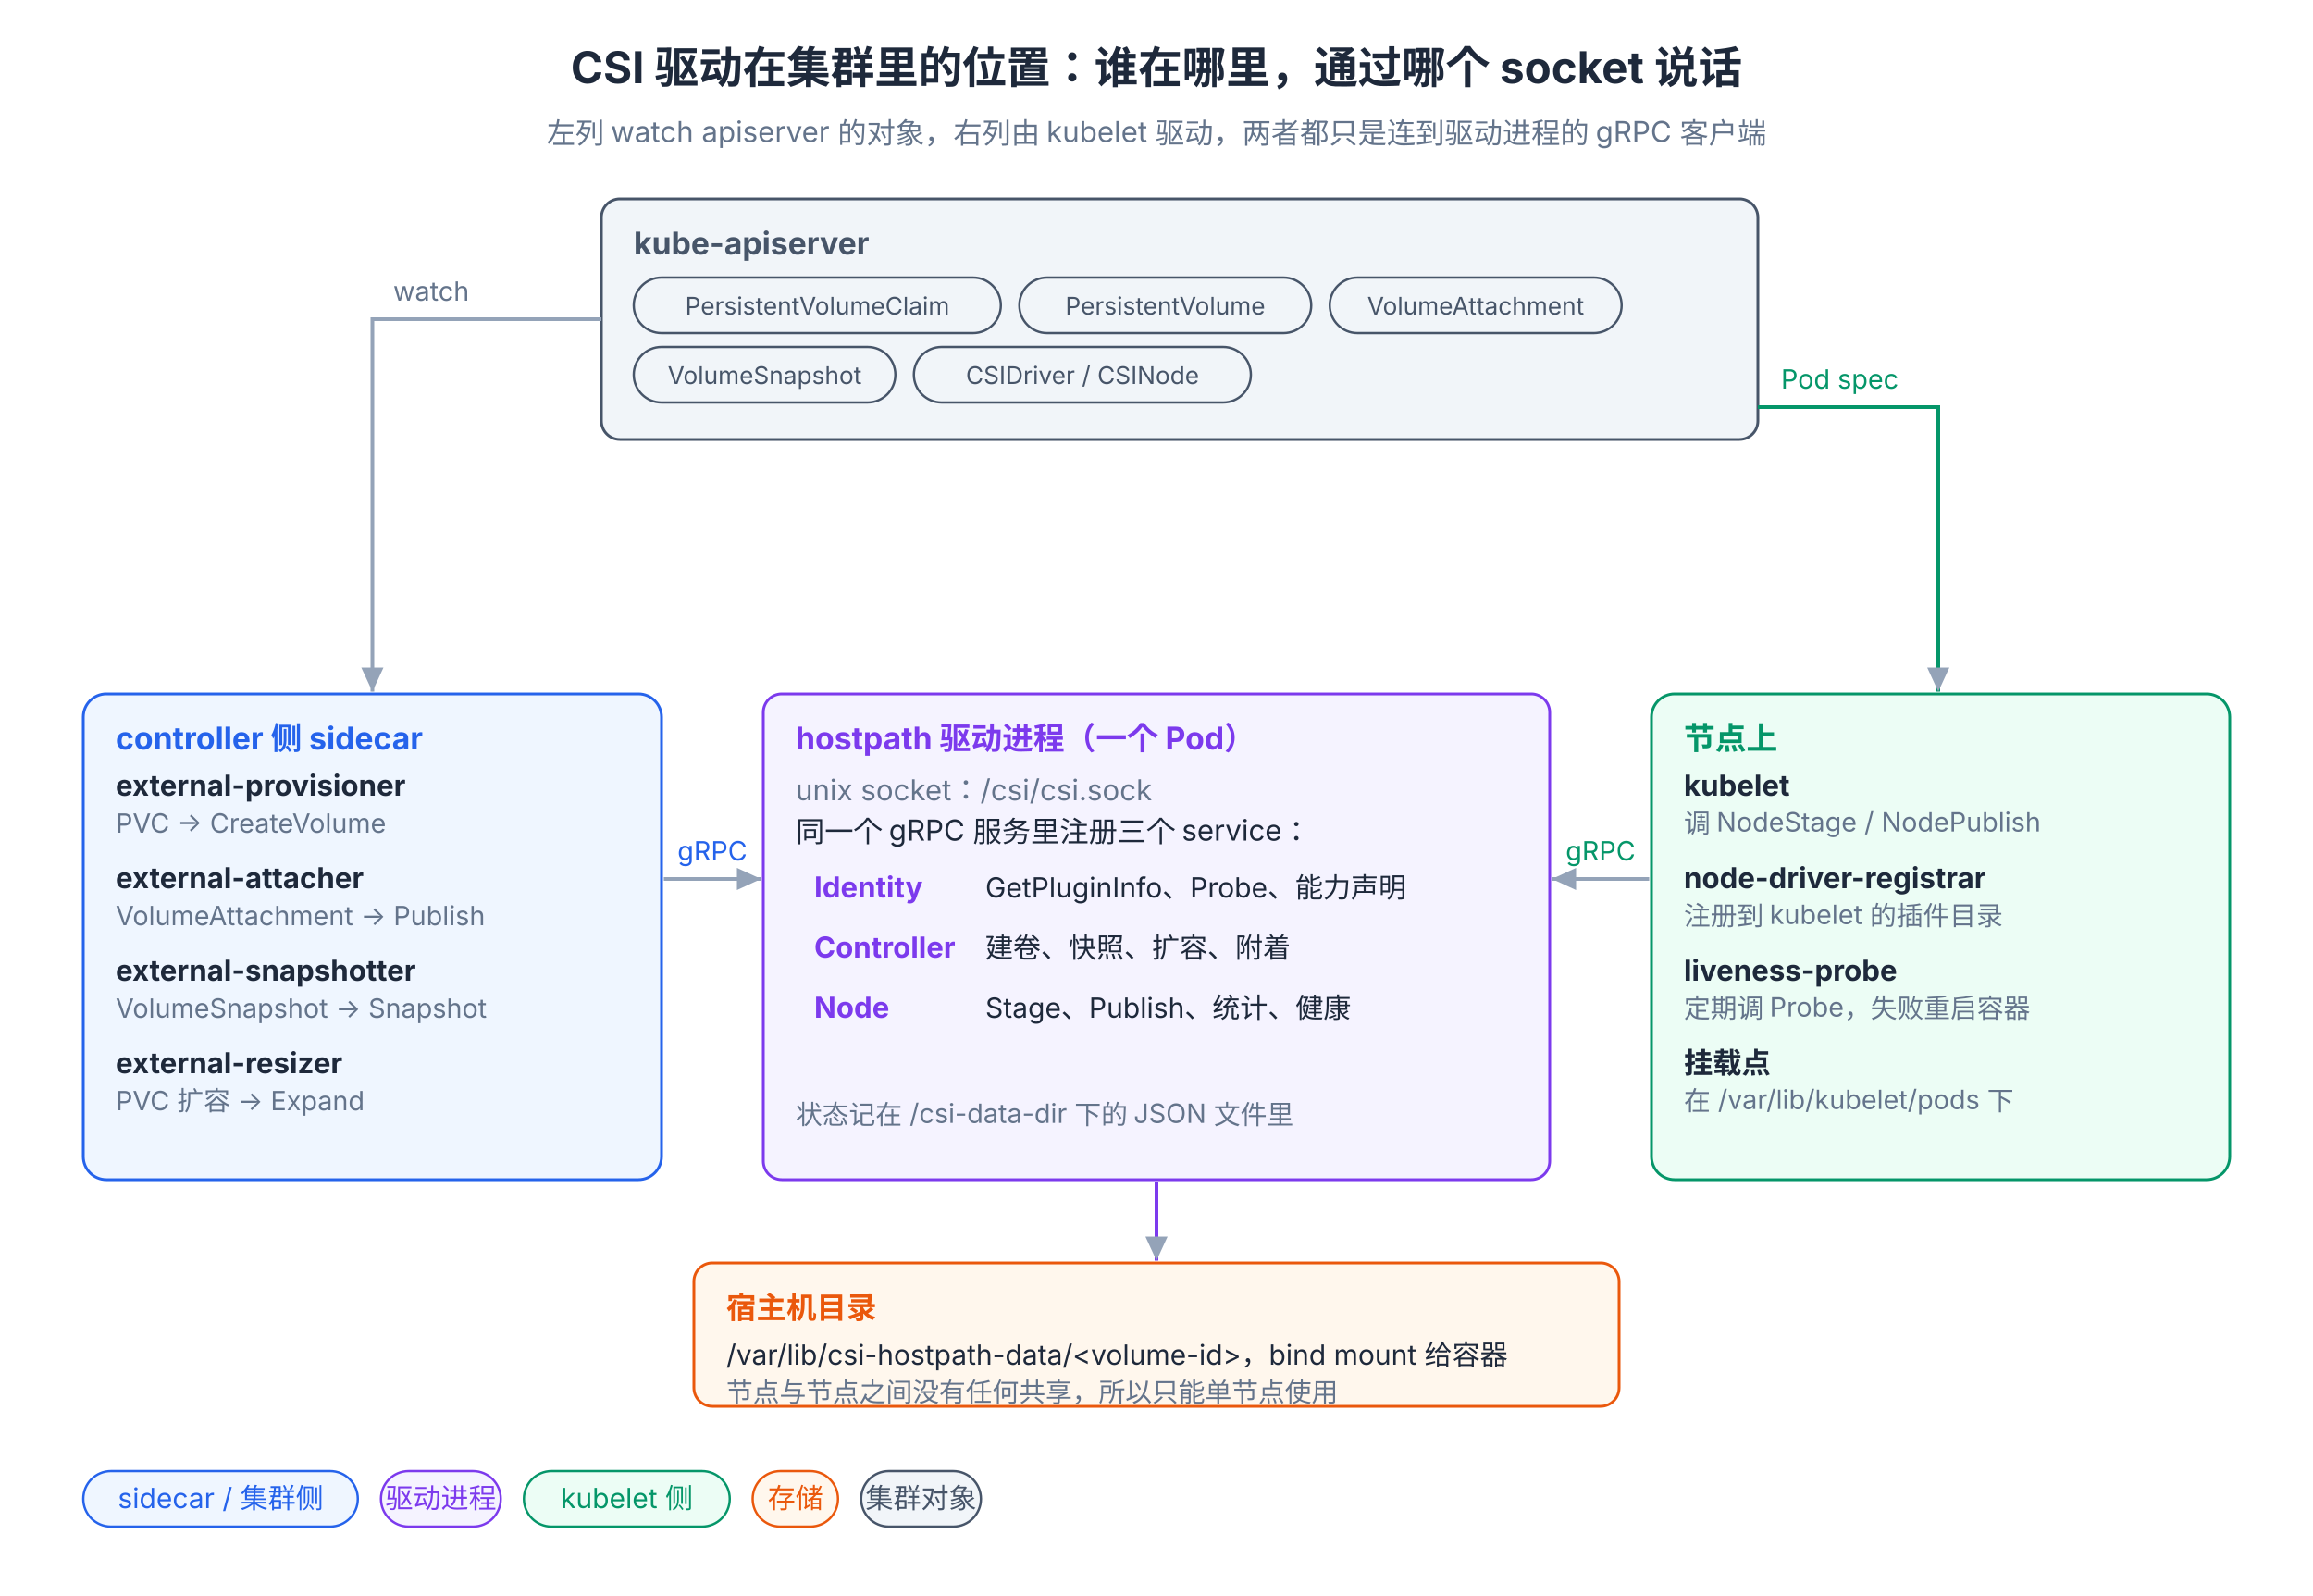
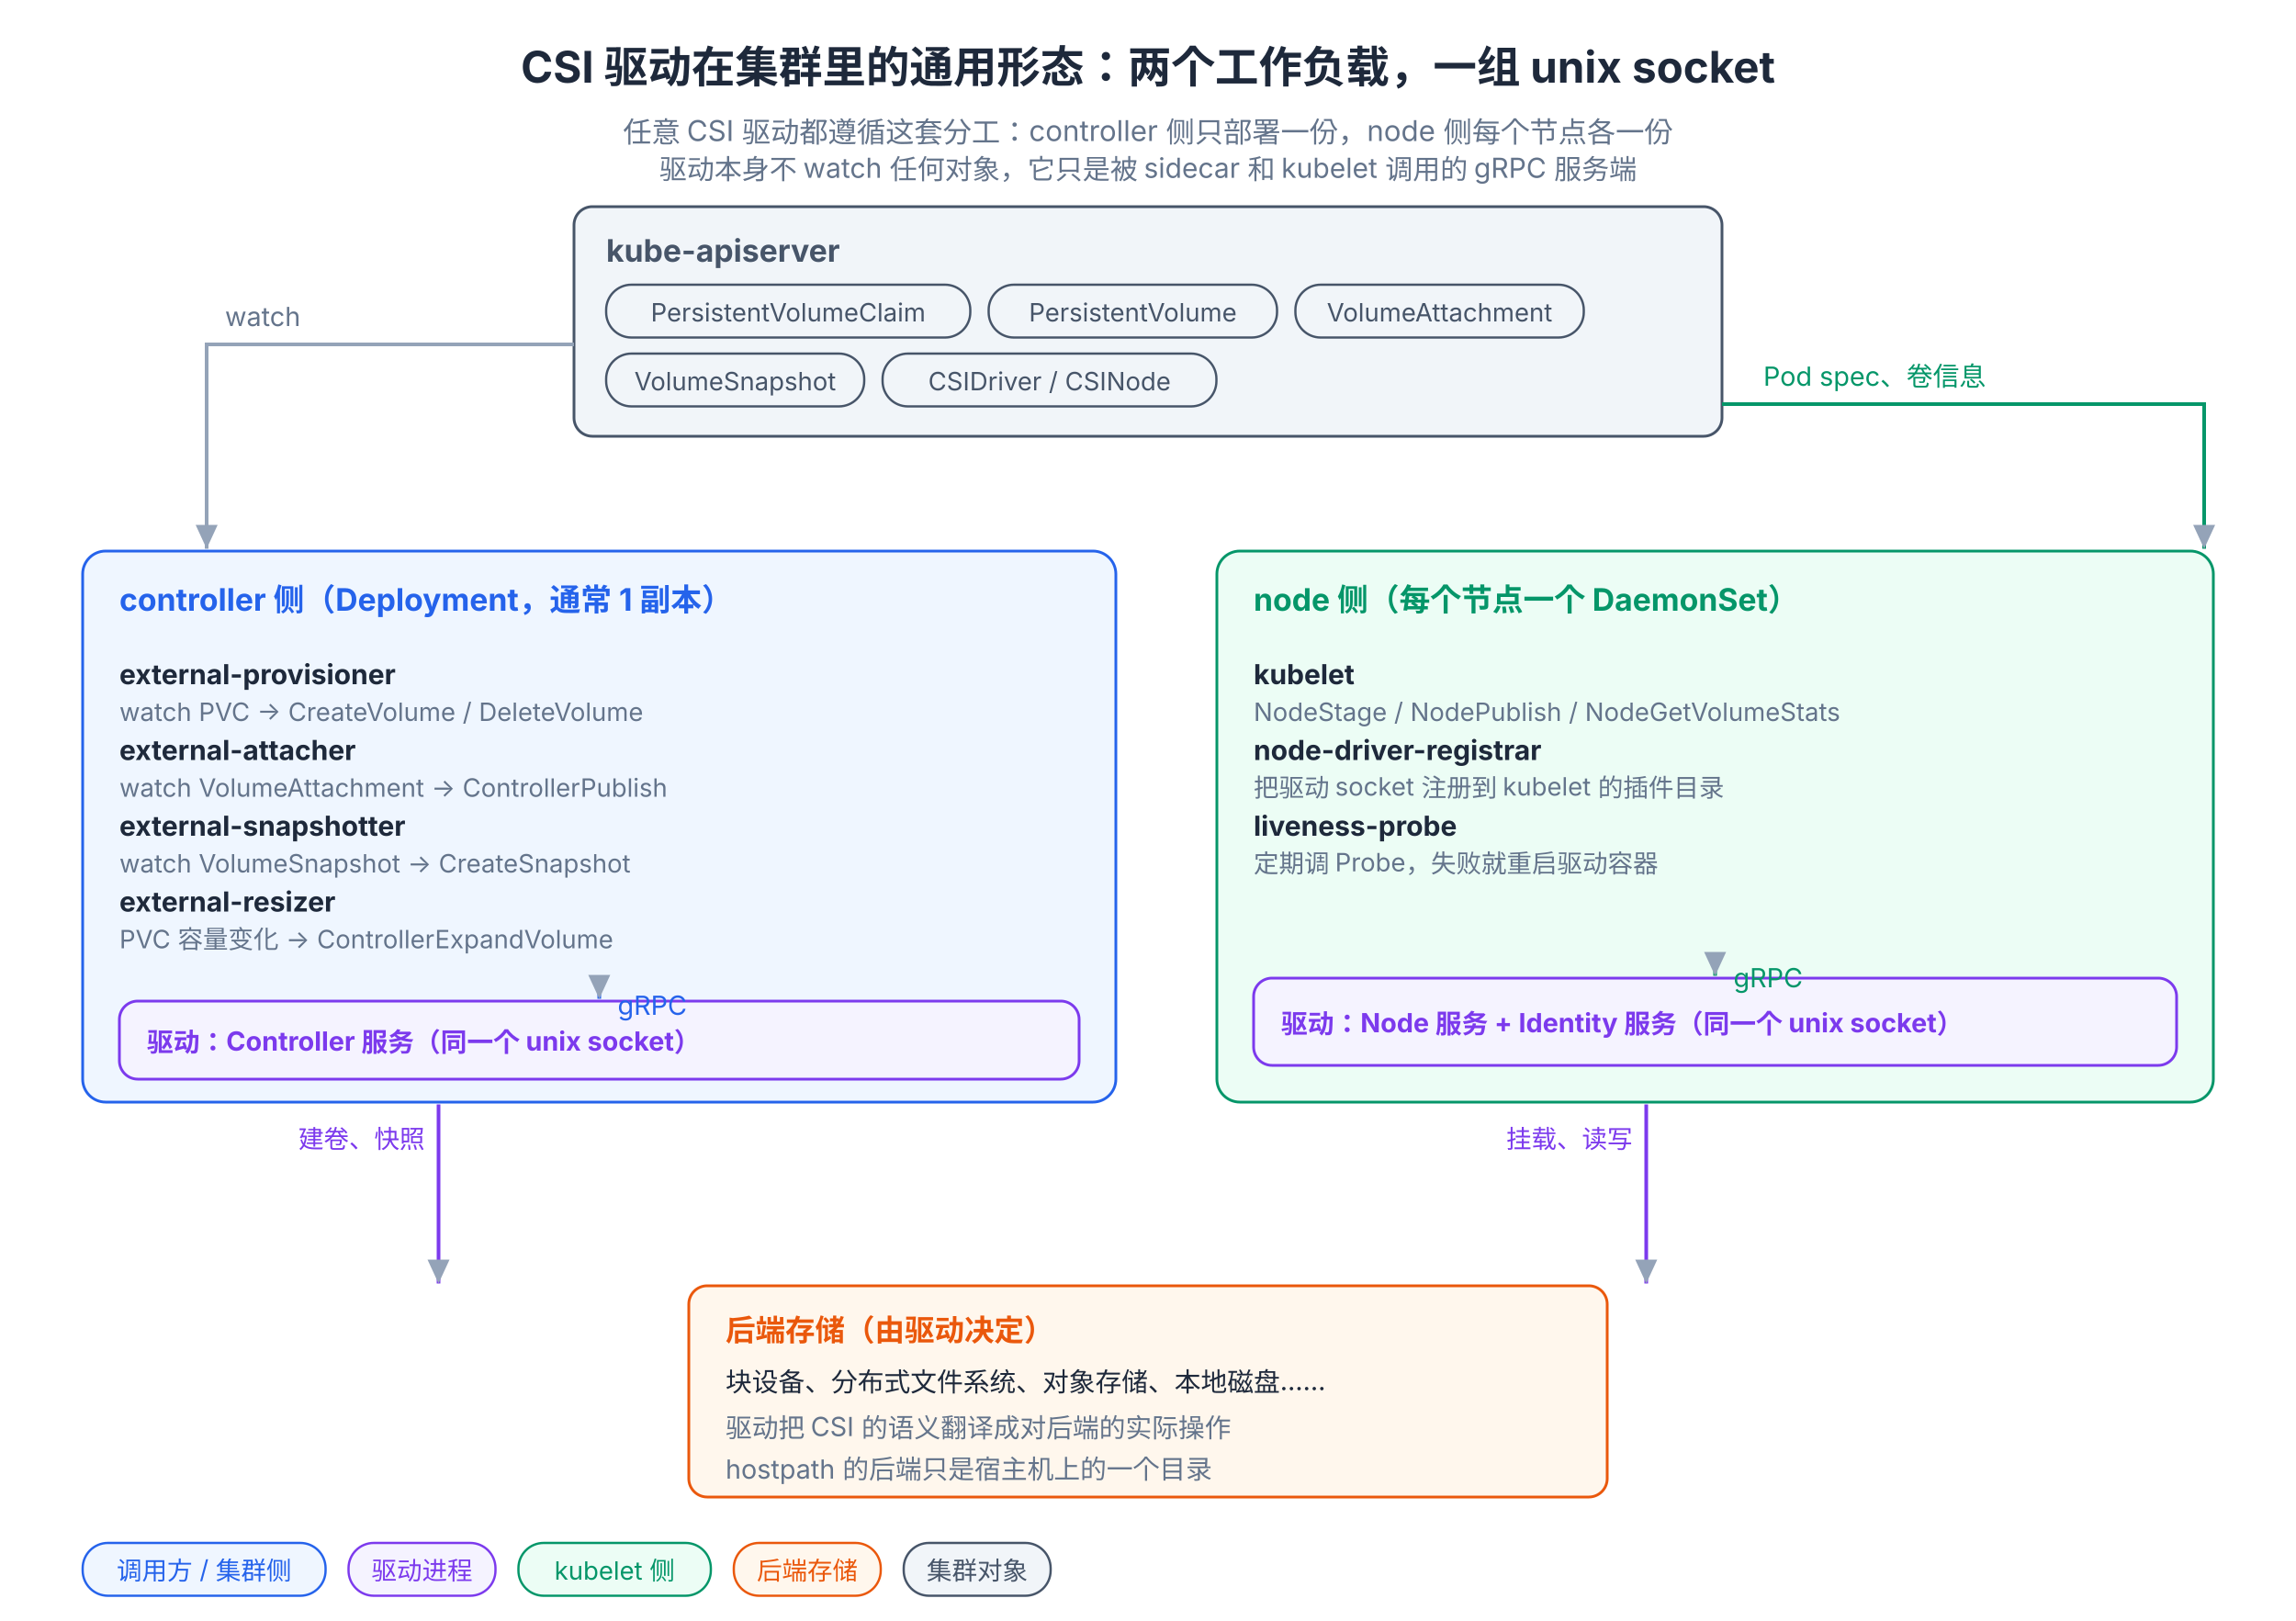
- <svg xmlns="http://www.w3.org/2000/svg" viewBox="0 0 1000 690" width="1000" height="690" font-family="ui-sans-serif,-apple-system,system-ui,'PingFang SC','Microsoft YaHei',sans-serif">
+ <svg xmlns="http://www.w3.org/2000/svg" viewBox="0 0 1000 706" width="1000" height="706" font-family="ui-sans-serif,-apple-system,system-ui,'PingFang SC','Microsoft YaHei',sans-serif">
  <defs>
    <marker id="a" markerWidth="8" markerHeight="8" refX="6.5" refY="3" orient="auto">
      <path d="M0,0 L6.5,3 L0,6 z" fill="#94a3b8" />
    </marker>
  </defs>
-   <rect width="1000" height="690" fill="#ffffff" />
-   <text x="500.0" y="36.0" font-size="19" fill="#1e293b" text-anchor="middle" font-weight="700">CSI 驱动在集群里的位置：谁在哪里，通过哪个 socket 说话</text>
-   <text x="500.0" y="62.0" font-size="12.5" fill="#64748b" text-anchor="middle">左列 watch apiserver 的对象，右列由 kubelet 驱动，两者都只是连到驱动进程的 gRPC 客户端</text>
-   <rect x="260.0" y="86.0" width="500.0" height="104.0" rx="8" fill="#f1f5f9" stroke="#475569" stroke-width="1.2" />
-   <text x="274.0" y="110.0" font-size="13.5" fill="#475569" text-anchor="start" font-weight="700">kube-apiserver</text>
-   <rect x="274.0" y="120.0" width="158.7" height="24.0" rx="12" fill="#f1f5f9" stroke="#475569" stroke-width="1" />
-   <text x="353.4" y="136.0" font-size="10.5" fill="#475569" text-anchor="middle">PersistentVolumeClaim</text>
-   <rect x="440.7" y="120.0" width="126.2" height="24.0" rx="12" fill="#f1f5f9" stroke="#475569" stroke-width="1" />
-   <text x="503.8" y="136.0" font-size="10.5" fill="#475569" text-anchor="middle">PersistentVolume</text>
-   <rect x="574.9" y="120.0" width="126.2" height="24.0" rx="12" fill="#f1f5f9" stroke="#475569" stroke-width="1" />
-   <text x="638.0" y="136.0" font-size="10.5" fill="#475569" text-anchor="middle">VolumeAttachment</text>
-   <rect x="274.0" y="150.0" width="113.1" height="24.0" rx="12" fill="#f1f5f9" stroke="#475569" stroke-width="1" />
-   <text x="330.6" y="166.0" font-size="10.5" fill="#475569" text-anchor="middle">VolumeSnapshot</text>
-   <rect x="395.1" y="150.0" width="145.7" height="24.0" rx="12" fill="#f1f5f9" stroke="#475569" stroke-width="1" />
-   <text x="468.0" y="166.0" font-size="10.5" fill="#475569" text-anchor="middle">CSIDriver / CSINode</text>
-   <rect x="36.0" y="300.0" width="250.0" height="210.0" rx="10" fill="#eff6ff" stroke="#2563eb" stroke-width="1.2" />
-   <text x="50.0" y="324.0" font-size="13.5" fill="#2563eb" text-anchor="start" font-weight="700">controller 侧 sidecar</text>
-   <text x="50.0" y="344.0" font-size="12.5" fill="#1e293b" text-anchor="start" font-weight="700">external-provisioner</text>
-   <text x="50.0" y="360.0" font-size="11.5" fill="#64748b" text-anchor="start">PVC → CreateVolume</text>
-   <text x="50.0" y="384.0" font-size="12.5" fill="#1e293b" text-anchor="start" font-weight="700">external-attacher</text>
-   <text x="50.0" y="400.0" font-size="11.5" fill="#64748b" text-anchor="start">VolumeAttachment → Publish</text>
-   <text x="50.0" y="424.0" font-size="12.5" fill="#1e293b" text-anchor="start" font-weight="700">external-snapshotter</text>
-   <text x="50.0" y="440.0" font-size="11.5" fill="#64748b" text-anchor="start">VolumeSnapshot → Snapshot</text>
-   <text x="50.0" y="464.0" font-size="12.5" fill="#1e293b" text-anchor="start" font-weight="700">external-resizer</text>
-   <text x="50.0" y="480.0" font-size="11.5" fill="#64748b" text-anchor="start">PVC 扩容 → Expand</text>
-   <rect x="714.0" y="300.0" width="250.0" height="210.0" rx="10" fill="#ecfdf5" stroke="#059669" stroke-width="1.2" />
-   <text x="728.0" y="324.0" font-size="13.5" fill="#059669" text-anchor="start" font-weight="700">节点上</text>
-   <text x="728.0" y="344.0" font-size="12.5" fill="#1e293b" text-anchor="start" font-weight="700">kubelet</text>
-   <text x="728.0" y="360.0" font-size="11.5" fill="#64748b" text-anchor="start">调 NodeStage / NodePublish</text>
-   <text x="728.0" y="384.0" font-size="12.5" fill="#1e293b" text-anchor="start" font-weight="700">node-driver-registrar</text>
-   <text x="728.0" y="400.0" font-size="11.5" fill="#64748b" text-anchor="start">注册到 kubelet 的插件目录</text>
-   <text x="728.0" y="424.0" font-size="12.5" fill="#1e293b" text-anchor="start" font-weight="700">liveness-probe</text>
-   <text x="728.0" y="440.0" font-size="11.5" fill="#64748b" text-anchor="start">定期调 Probe，失败重启容器</text>
-   <text x="728.0" y="464.0" font-size="12.5" fill="#1e293b" text-anchor="start" font-weight="700">挂载点</text>
-   <text x="728.0" y="480.0" font-size="11.5" fill="#64748b" text-anchor="start">在 /var/lib/kubelet/pods 下</text>
-   <rect x="330.0" y="300.0" width="340.0" height="210.0" rx="8" fill="#f5f3ff" stroke="#7c3aed" stroke-width="1.2" />
-   <text x="344.0" y="324.0" font-size="13.5" fill="#7c3aed" text-anchor="start" font-weight="700">hostpath 驱动进程（一个 Pod）</text>
-   <text x="344.0" y="346.0" font-size="12.5" fill="#64748b" text-anchor="start">unix socket：/csi/csi.sock</text>
-   <text x="344.0" y="364.0" font-size="12.5" fill="#1e293b" text-anchor="start">同一个 gRPC 服务里注册三个 service：</text>
-   <text x="352.0" y="388.0" font-size="12.5" fill="#7c3aed" text-anchor="start" font-weight="700">Identity</text>
-   <text x="426.0" y="388.0" font-size="12" fill="#1e293b" text-anchor="start">GetPluginInfo、Probe、能力声明</text>
-   <text x="352.0" y="414.0" font-size="12.5" fill="#7c3aed" text-anchor="start" font-weight="700">Controller</text>
-   <text x="426.0" y="414.0" font-size="12" fill="#1e293b" text-anchor="start">建卷、快照、扩容、附着</text>
-   <text x="352.0" y="440.0" font-size="12.5" fill="#7c3aed" text-anchor="start" font-weight="700">Node</text>
-   <text x="426.0" y="440.0" font-size="12" fill="#1e293b" text-anchor="start">Stage、Publish、统计、健康</text>
-   <text x="344.0" y="486.0" font-size="11.5" fill="#64748b" text-anchor="start">状态记在 /csi-data-dir 下的 JSON 文件里</text>
-   <rect x="300.0" y="546.0" width="400.0" height="62.0" rx="8" fill="#fff7ed" stroke="#ea580c" stroke-width="1.2" />
-   <text x="314.0" y="570.0" font-size="13" fill="#ea580c" text-anchor="start" font-weight="700">宿主机目录</text>
-   <text x="314.0" y="590.0" font-size="12" fill="#1e293b" text-anchor="start">/var/lib/csi-hostpath-data/&lt;volume-id&gt;，bind mount 给容器</text>
-   <text x="314.0" y="606.0" font-size="11.5" fill="#64748b" text-anchor="start">节点与节点之间没有任何共享，所以只能单节点使用</text>
-   <path d="M260.0,138.0 L161.0,138.0 L161.0,299.0" stroke="#94a3b8" stroke-width="1.6" fill="none" marker-end="url(#a)" />
-   <text x="170.0" y="130.0" font-size="11.5" fill="#64748b" text-anchor="start">watch</text>
-   <path d="M287.0,380.0 L329.0,380.0" stroke="#94a3b8" stroke-width="1.6" fill="none" marker-end="url(#a)" />
-   <text x="308.0" y="372.0" font-size="11.5" fill="#2563eb" text-anchor="middle">gRPC</text>
-   <path d="M713.0,380.0 L671.0,380.0" stroke="#94a3b8" stroke-width="1.6" fill="none" marker-end="url(#a)" />
-   <text x="692.0" y="372.0" font-size="11.5" fill="#059669" text-anchor="middle">gRPC</text>
-   <path d="M500.0,511.0 L500.0,545.0" stroke="#7c3aed" stroke-width="1.6" fill="none" marker-end="url(#a)" />
-   <path d="M760.0,176.0 L838.0,176.0 L838.0,299.0" stroke="#059669" stroke-width="1.6" fill="none" marker-end="url(#a)" />
-   <text x="770.0" y="168.0" font-size="11.5" fill="#059669" text-anchor="start">Pod spec</text>
-   <rect x="36.0" y="636.0" width="118.7" height="24.0" rx="12" fill="#eff6ff" stroke="#2563eb" stroke-width="1" />
-   <text x="95.4" y="652.0" font-size="12" fill="#2563eb" text-anchor="middle">sidecar / 集群侧</text>
-   <rect x="164.7" y="636.0" width="51.8" height="24.0" rx="12" fill="#f5f3ff" stroke="#7c3aed" stroke-width="1" />
-   <text x="190.6" y="652.0" font-size="12" fill="#7c3aed" text-anchor="middle">驱动进程</text>
-   <rect x="226.5" y="636.0" width="89.0" height="24.0" rx="12" fill="#ecfdf5" stroke="#059669" stroke-width="1" />
-   <text x="271.0" y="652.0" font-size="12" fill="#059669" text-anchor="middle">kubelet 侧</text>
-   <rect x="325.4" y="636.0" width="36.9" height="24.0" rx="12" fill="#fff7ed" stroke="#ea580c" stroke-width="1" />
-   <text x="343.9" y="652.0" font-size="12" fill="#ea580c" text-anchor="middle">存储</text>
-   <rect x="372.3" y="636.0" width="51.8" height="24.0" rx="12" fill="#f1f5f9" stroke="#475569" stroke-width="1" />
-   <text x="398.2" y="652.0" font-size="12" fill="#475569" text-anchor="middle">集群对象</text>
+   <rect width="1000" height="706" fill="#ffffff" />
+   <text x="500.0" y="36.0" font-size="19" fill="#1e293b" text-anchor="middle" font-weight="700">CSI 驱动在集群里的通用形态：两个工作负载，一组 unix socket</text>
+   <text x="500.0" y="62.0" font-size="12.5" fill="#64748b" text-anchor="middle">任意 CSI 驱动都遵循这套分工：controller 侧只部署一份，node 侧每个节点各一份</text>
+   <text x="500.0" y="78.0" font-size="12" fill="#64748b" text-anchor="middle">驱动本身不 watch 任何对象，它只是被 sidecar 和 kubelet 调用的 gRPC 服务端</text>
+   <rect x="250.0" y="90.0" width="500.0" height="100.0" rx="8" fill="#f1f5f9" stroke="#475569" stroke-width="1.2" />
+   <text x="264.0" y="114.0" font-size="13.5" fill="#475569" text-anchor="start" font-weight="700">kube-apiserver</text>
+   <rect x="264.0" y="124.0" width="158.6" height="23.0" rx="11" fill="#f1f5f9" stroke="#475569" stroke-width="1" />
+   <text x="343.3" y="140.0" font-size="11" fill="#475569" text-anchor="middle">PersistentVolumeClaim</text>
+   <rect x="430.6" y="124.0" width="125.6" height="23.0" rx="11" fill="#f1f5f9" stroke="#475569" stroke-width="1" />
+   <text x="493.4" y="140.0" font-size="11" fill="#475569" text-anchor="middle">PersistentVolume</text>
+   <rect x="564.2" y="124.0" width="125.6" height="23.0" rx="11" fill="#f1f5f9" stroke="#475569" stroke-width="1" />
+   <text x="627.0" y="140.0" font-size="11" fill="#475569" text-anchor="middle">VolumeAttachment</text>
+   <rect x="264.0" y="154.0" width="112.4" height="23.0" rx="11" fill="#f1f5f9" stroke="#475569" stroke-width="1" />
+   <text x="320.2" y="170.0" font-size="11" fill="#475569" text-anchor="middle">VolumeSnapshot</text>
+   <rect x="384.4" y="154.0" width="145.4" height="23.0" rx="11" fill="#f1f5f9" stroke="#475569" stroke-width="1" />
+   <text x="457.1" y="170.0" font-size="11" fill="#475569" text-anchor="middle">CSIDriver / CSINode</text>
+   <rect x="36.0" y="240.0" width="450.0" height="240.0" rx="10" fill="#eff6ff" stroke="#2563eb" stroke-width="1.2" />
+   <text x="52.0" y="266.0" font-size="13.5" fill="#2563eb" text-anchor="start" font-weight="700">controller 侧（Deployment，通常 1 副本）</text>
+   <text x="52.0" y="298.0" font-size="12.0" fill="#1e293b" text-anchor="start" font-weight="700">external-provisioner</text>
+   <text x="52.0" y="314.0" font-size="11.0" fill="#64748b" text-anchor="start">watch PVC → CreateVolume / DeleteVolume</text>
+   <text x="52.0" y="331.0" font-size="12.0" fill="#1e293b" text-anchor="start" font-weight="700">external-attacher</text>
+   <text x="52.0" y="347.0" font-size="11.0" fill="#64748b" text-anchor="start">watch VolumeAttachment → ControllerPublish</text>
+   <text x="52.0" y="364.0" font-size="12.0" fill="#1e293b" text-anchor="start" font-weight="700">external-snapshotter</text>
+   <text x="52.0" y="380.0" font-size="11.0" fill="#64748b" text-anchor="start">watch VolumeSnapshot → CreateSnapshot</text>
+   <text x="52.0" y="397.0" font-size="12.0" fill="#1e293b" text-anchor="start" font-weight="700">external-resizer</text>
+   <text x="52.0" y="413.0" font-size="11.0" fill="#64748b" text-anchor="start">PVC 容量变化 → ControllerExpandVolume</text>
+   <rect x="52.0" y="436.0" width="418.0" height="34.0" rx="8" fill="#f5f3ff" stroke="#7c3aed" stroke-width="1.2" />
+   <text x="64.0" y="458.0" font-size="11.5" fill="#7c3aed" text-anchor="start" font-weight="700">驱动：Controller 服务（同一个 unix socket）</text>
+   <rect x="530.0" y="240.0" width="434.0" height="240.0" rx="10" fill="#ecfdf5" stroke="#059669" stroke-width="1.2" />
+   <text x="546.0" y="266.0" font-size="13.5" fill="#059669" text-anchor="start" font-weight="700">node 侧（每个节点一个 DaemonSet）</text>
+   <text x="546.0" y="298.0" font-size="12.0" fill="#1e293b" text-anchor="start" font-weight="700">kubelet</text>
+   <text x="546.0" y="314.0" font-size="11.0" fill="#64748b" text-anchor="start">NodeStage / NodePublish / NodeGetVolumeStats</text>
+   <text x="546.0" y="331.0" font-size="12.0" fill="#1e293b" text-anchor="start" font-weight="700">node-driver-registrar</text>
+   <text x="546.0" y="347.0" font-size="11.0" fill="#64748b" text-anchor="start">把驱动 socket 注册到 kubelet 的插件目录</text>
+   <text x="546.0" y="364.0" font-size="12.0" fill="#1e293b" text-anchor="start" font-weight="700">liveness-probe</text>
+   <text x="546.0" y="380.0" font-size="11.0" fill="#64748b" text-anchor="start">定期调 Probe，失败就重启驱动容器</text>
+   <rect x="546.0" y="426.0" width="402.0" height="38.0" rx="8" fill="#f5f3ff" stroke="#7c3aed" stroke-width="1.2" />
+   <text x="558.0" y="450.0" font-size="11.5" fill="#7c3aed" text-anchor="start" font-weight="700">驱动：Node 服务 + Identity 服务（同一个 unix socket）</text>
+   <rect x="300.0" y="560.0" width="400.0" height="92.0" rx="8" fill="#fff7ed" stroke="#ea580c" stroke-width="1.2" />
+   <text x="316.0" y="584.0" font-size="13" fill="#ea580c" text-anchor="start" font-weight="700">后端存储（由驱动决定）</text>
+   <text x="316.0" y="606.0" font-size="11.5" fill="#1e293b" text-anchor="start">块设备、分布式文件系统、对象存储、本地磁盘……</text>
+   <text x="316.0" y="626.0" font-size="11.5" fill="#64748b" text-anchor="start">驱动把 CSI 的语义翻译成对后端的实际操作</text>
+   <text x="316.0" y="644.0" font-size="11.5" fill="#64748b" text-anchor="start">hostpath 的后端只是宿主机上的一个目录</text>
+   <path d="M250.0,150.0 L90.0,150.0 L90.0,239.0" stroke="#94a3b8" stroke-width="1.6" fill="none" marker-end="url(#a)" />
+   <text x="98.0" y="142.0" font-size="11.5" fill="#64748b" text-anchor="start">watch</text>
+   <path d="M750.0,176.0 L960.0,176.0 L960.0,239.0" stroke="#059669" stroke-width="1.6" fill="none" marker-end="url(#a)" />
+   <text x="768.0" y="168.0" font-size="11.5" fill="#059669" text-anchor="start">Pod spec、卷信息</text>
+   <path d="M261.0,430.0 L261.0,435.0" stroke="#2563eb" stroke-width="1.6" fill="none" marker-end="url(#a)" />
+   <text x="269.0" y="442.0" font-size="11.5" fill="#2563eb" text-anchor="start">gRPC</text>
+   <path d="M747.0,418.0 L747.0,425.0" stroke="#059669" stroke-width="1.6" fill="none" marker-end="url(#a)" />
+   <text x="755.0" y="430.0" font-size="11.5" fill="#059669" text-anchor="start">gRPC</text>
+   <path d="M191.0,481.0 L191.0,559.0" stroke="#7c3aed" stroke-width="1.6" fill="none" marker-end="url(#a)" />
+   <text x="185.0" y="500.0" font-size="11" fill="#7c3aed" text-anchor="end">建卷、快照</text>
+   <path d="M717.0,481.0 L717.0,559.0" stroke="#7c3aed" stroke-width="1.6" fill="none" marker-end="url(#a)" />
+   <text x="711.0" y="500.0" font-size="11" fill="#7c3aed" text-anchor="end">挂载、读写</text>
+   <rect x="36.0" y="672.0" width="105.8" height="23.0" rx="11" fill="#eff6ff" stroke="#2563eb" stroke-width="1" />
+   <text x="88.9" y="688.0" font-size="11" fill="#2563eb" text-anchor="middle">调用方 / 集群侧</text>
+   <rect x="151.8" y="672.0" width="64.0" height="23.0" rx="11" fill="#f5f3ff" stroke="#7c3aed" stroke-width="1" />
+   <text x="183.8" y="688.0" font-size="11" fill="#7c3aed" text-anchor="middle">驱动进程</text>
+   <rect x="225.8" y="672.0" width="83.8" height="23.0" rx="11" fill="#ecfdf5" stroke="#059669" stroke-width="1" />
+   <text x="267.7" y="688.0" font-size="11" fill="#059669" text-anchor="middle">kubelet 侧</text>
+   <rect x="319.6" y="672.0" width="64.0" height="23.0" rx="11" fill="#fff7ed" stroke="#ea580c" stroke-width="1" />
+   <text x="351.6" y="688.0" font-size="11" fill="#ea580c" text-anchor="middle">后端存储</text>
+   <rect x="393.6" y="672.0" width="64.0" height="23.0" rx="11" fill="#f1f5f9" stroke="#475569" stroke-width="1" />
+   <text x="425.6" y="688.0" font-size="11" fill="#475569" text-anchor="middle">集群对象</text>
</svg>
